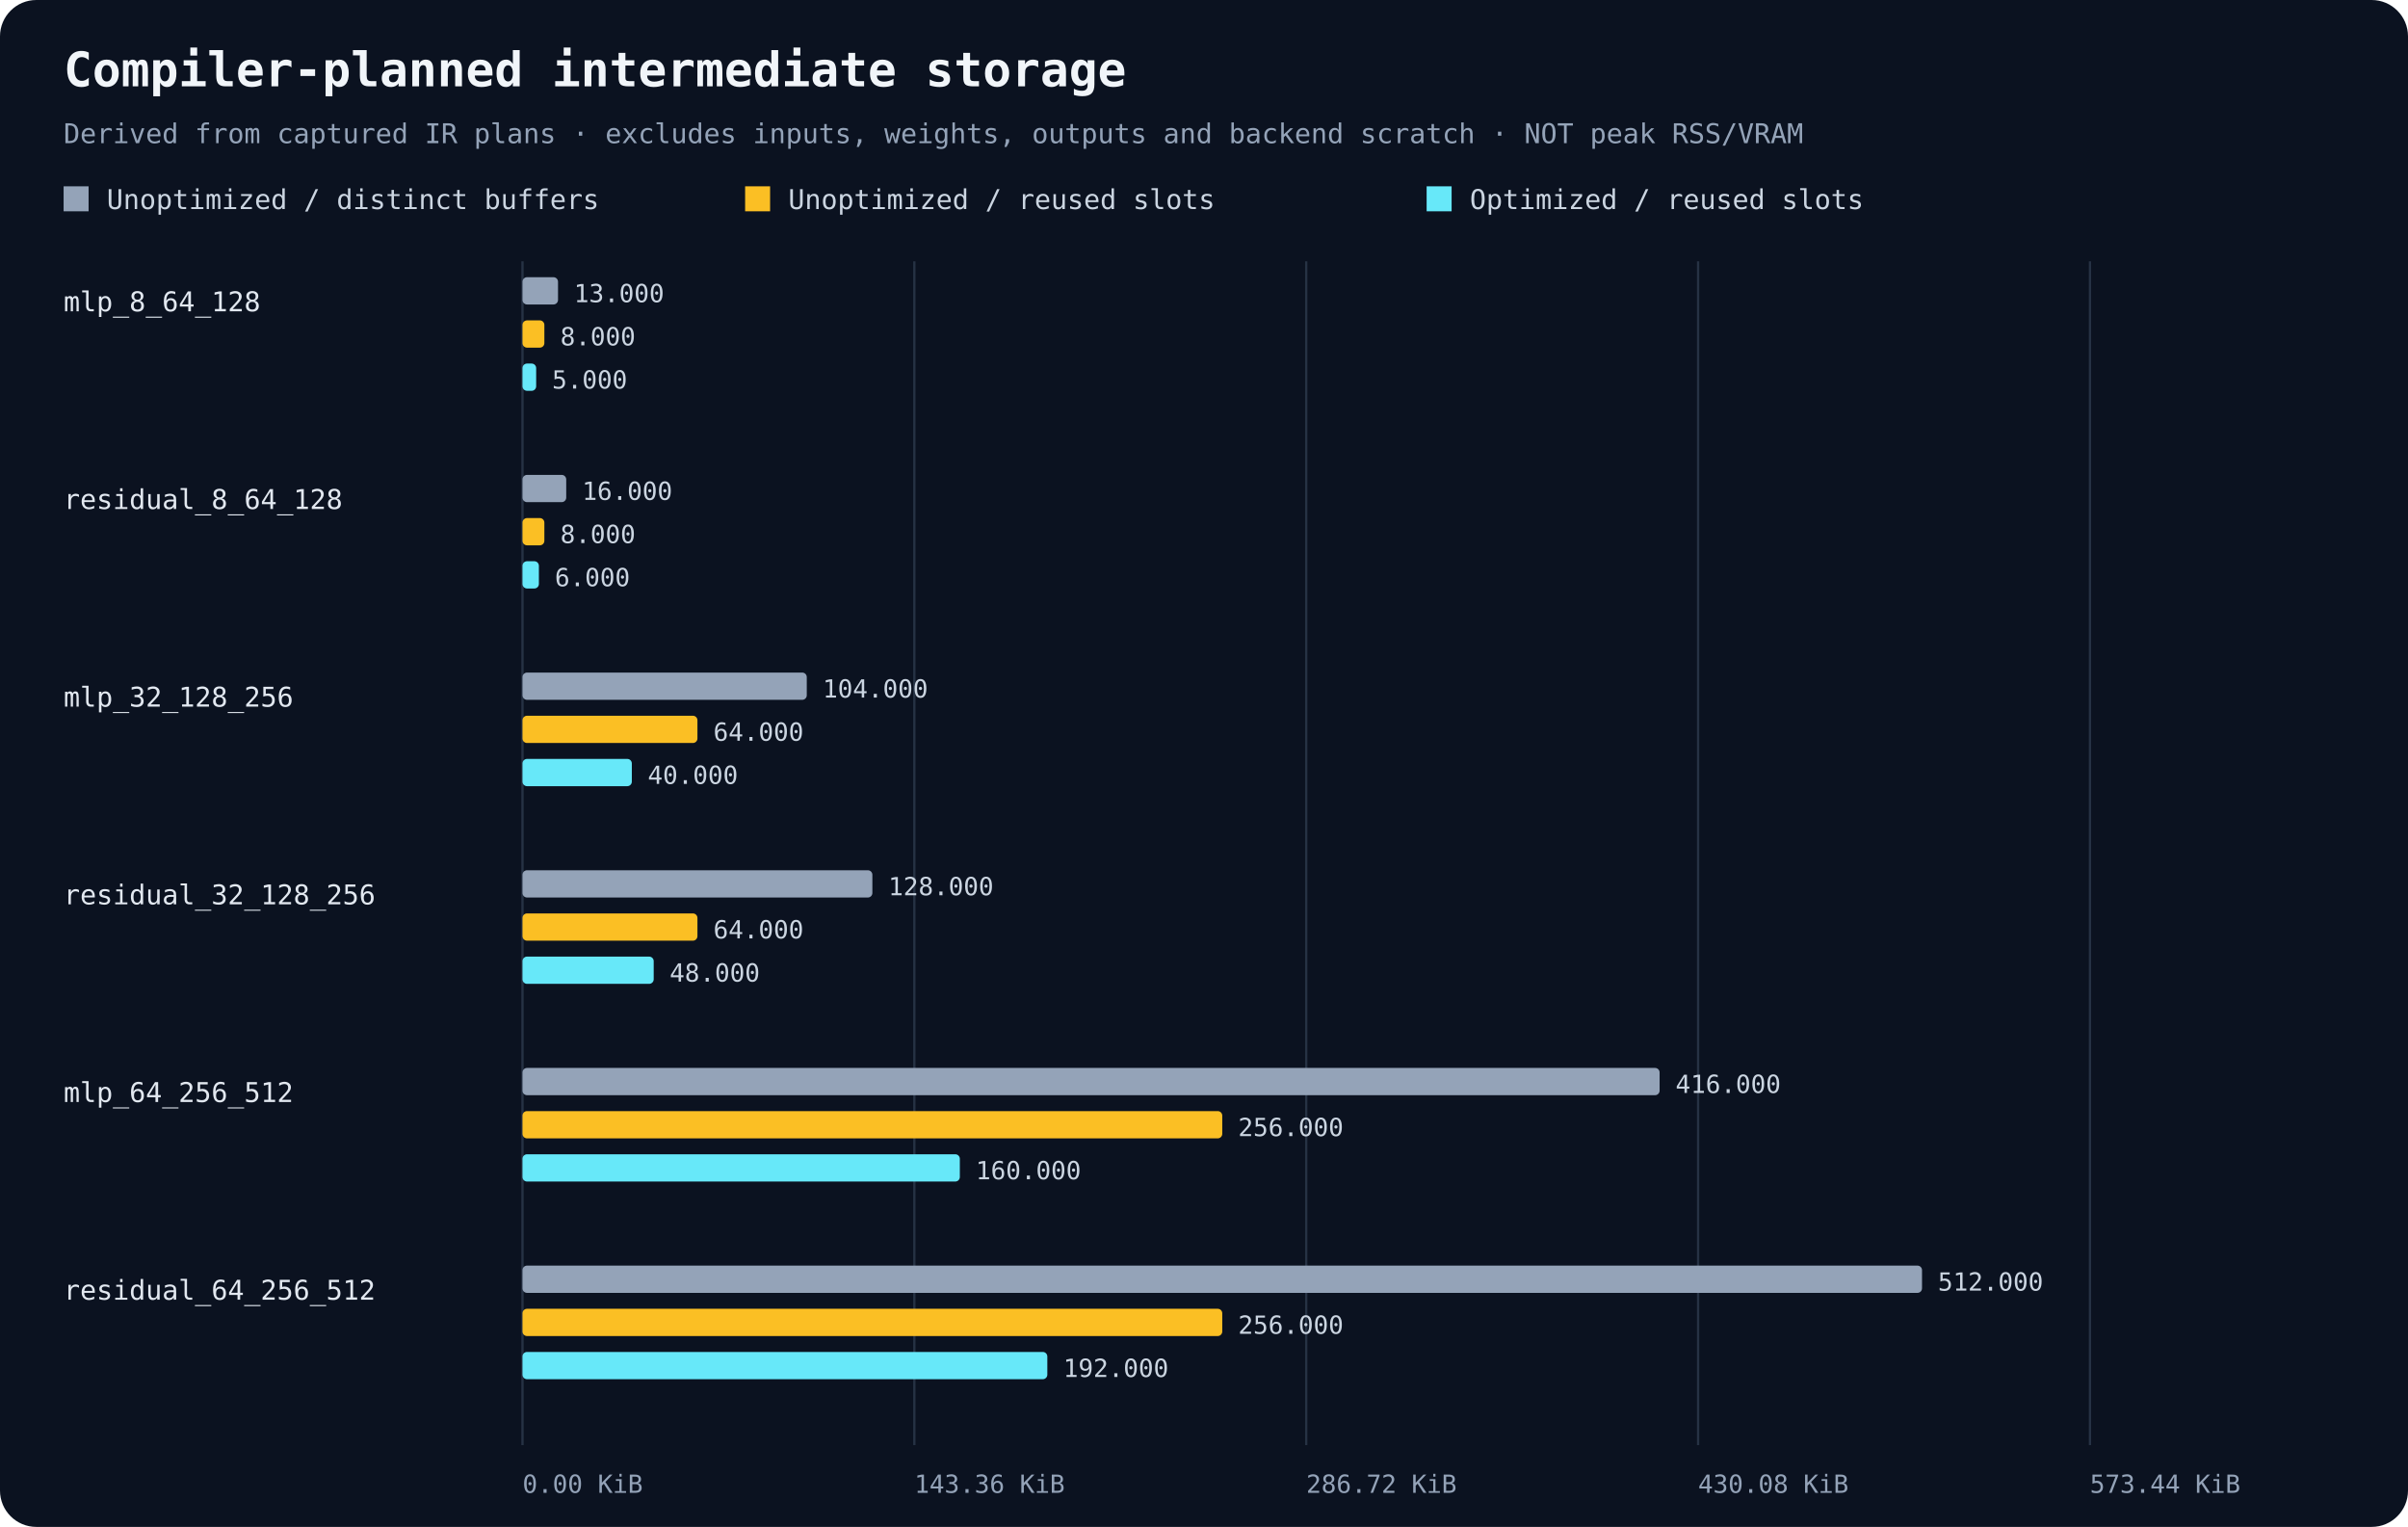
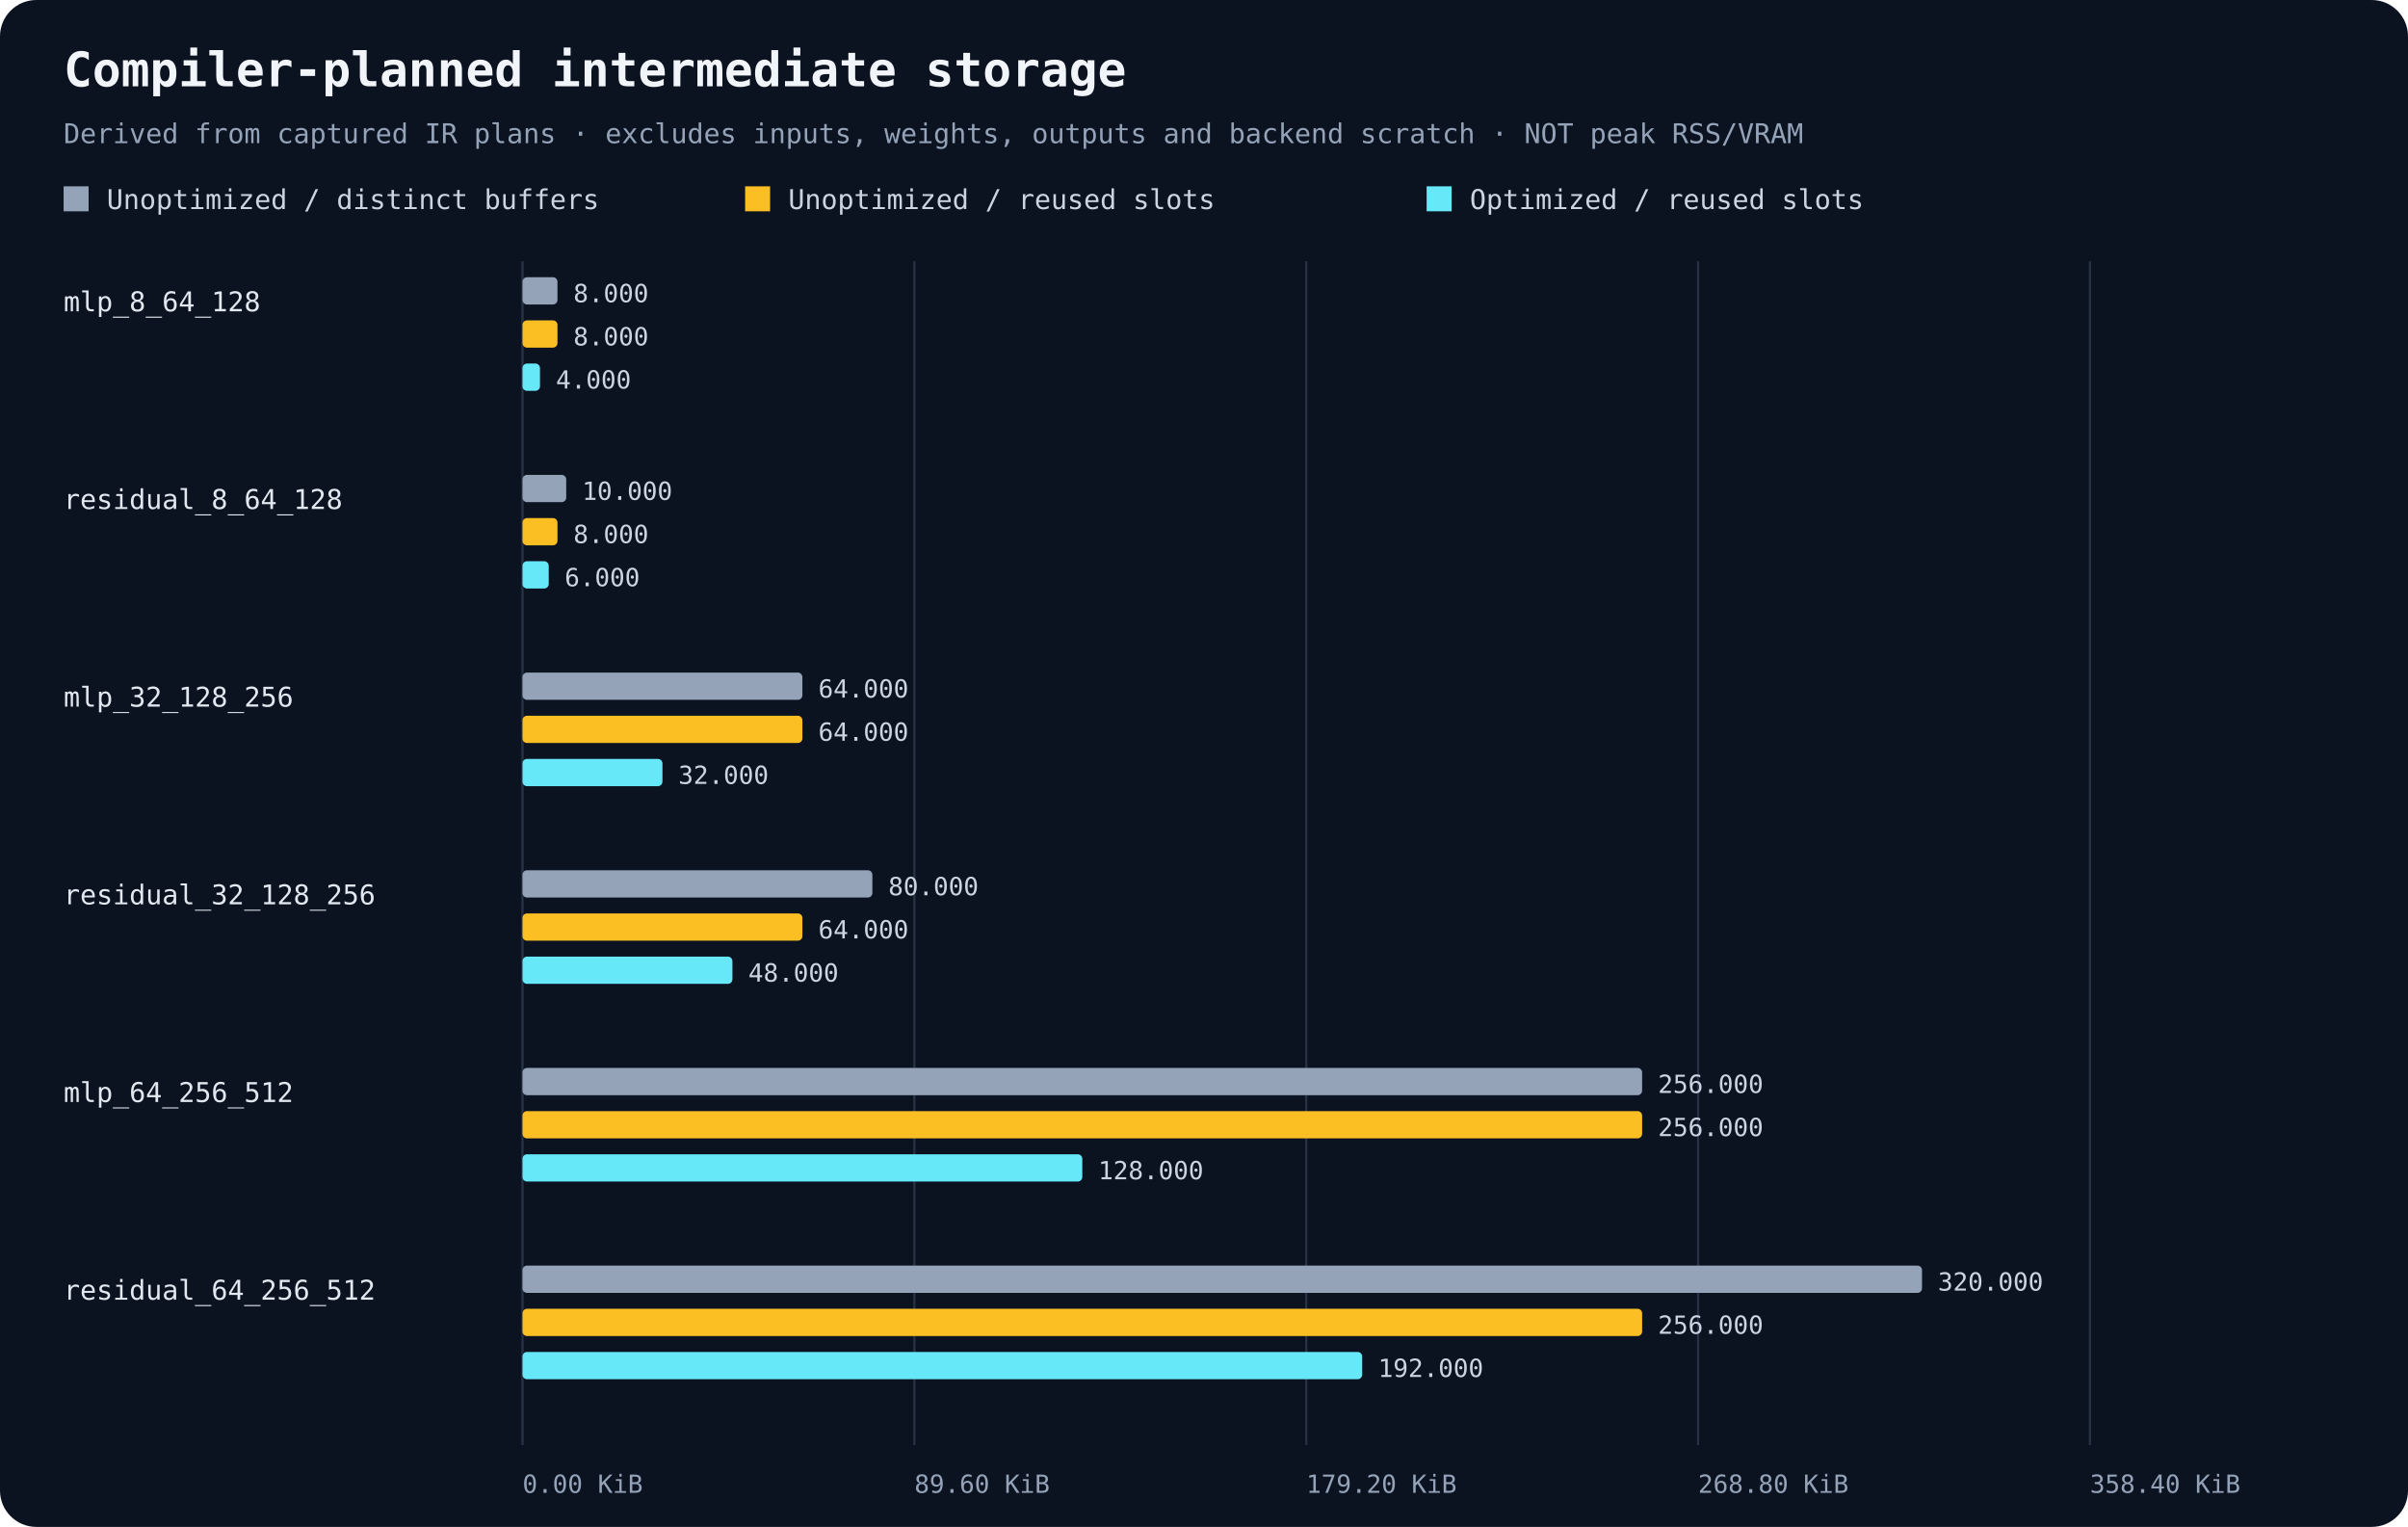
<svg xmlns="http://www.w3.org/2000/svg" width="1060" height="672" viewBox="0 0 1060 672" role="img" aria-labelledby="title desc">
  <rect width="100%" height="100%" rx="16" fill="#0b1220" />
  <g font-family="ui-monospace,SFMono-Regular,Consolas,monospace">
    <text x="28" y="38" fill="#f1f5f9" font-size="21" font-weight="700">Compiler-planned intermediate storage</text>
    <text x="28" y="63" fill="#94a3b8" font-size="12">Derived from captured IR plans · excludes inputs, weights, outputs and backend scratch · NOT peak RSS/VRAM</text>
    <rect x="28" y="82" width="11" height="11" fill="#94a3b8" />
    <text x="47" y="92" fill="#cbd5e1" font-size="12">Unoptimized / distinct buffers</text>
    <rect x="328" y="82" width="11" height="11" fill="#fbbf24" />
    <text x="347" y="92" fill="#cbd5e1" font-size="12">Unoptimized / reused slots</text>
    <rect x="628" y="82" width="11" height="11" fill="#67e8f9" />
    <text x="647" y="92" fill="#cbd5e1" font-size="12">Optimized / reused slots</text>
    <path d="M230.0 115 V636" stroke="#263244" stroke-width="1" />
    <text x="230.0" y="657" fill="#94a3b8" font-size="11">0.00 KiB</text>
    <path d="M402.5 115 V636" stroke="#263244" stroke-width="1" />
-     <text x="402.5" y="657" fill="#94a3b8" font-size="11">143.36 KiB</text>
+     <text x="402.5" y="657" fill="#94a3b8" font-size="11">89.60 KiB</text>
    <path d="M575.0 115 V636" stroke="#263244" stroke-width="1" />
-     <text x="575.0" y="657" fill="#94a3b8" font-size="11">286.72 KiB</text>
+     <text x="575.0" y="657" fill="#94a3b8" font-size="11">179.20 KiB</text>
    <path d="M747.5 115 V636" stroke="#263244" stroke-width="1" />
-     <text x="747.5" y="657" fill="#94a3b8" font-size="11">430.08 KiB</text>
+     <text x="747.5" y="657" fill="#94a3b8" font-size="11">268.80 KiB</text>
    <path d="M920.0 115 V636" stroke="#263244" stroke-width="1" />
-     <text x="920.0" y="657" fill="#94a3b8" font-size="11">573.44 KiB</text>
+     <text x="920.0" y="657" fill="#94a3b8" font-size="11">358.40 KiB</text>
    <text x="28" y="137" fill="#e2e8f0" font-size="12">mlp_8_64_128</text>
-     <rect x="230" y="122" width="15.64" height="12" rx="2" fill="#94a3b8" />
-     <text x="252.64" y="133" fill="#cbd5e1" font-size="11">13.000</text>
-     <rect x="230" y="141" width="9.63" height="12" rx="2" fill="#fbbf24" />
-     <text x="246.63" y="152" fill="#cbd5e1" font-size="11">8.000</text>
-     <rect x="230" y="160" width="6.02" height="12" rx="2" fill="#67e8f9" />
-     <text x="243.02" y="171" fill="#cbd5e1" font-size="11">5.000</text>
+     <rect x="230" y="122" width="15.40" height="12" rx="2" fill="#94a3b8" />
+     <text x="252.40" y="133" fill="#cbd5e1" font-size="11">8.000</text>
+     <rect x="230" y="141" width="15.40" height="12" rx="2" fill="#fbbf24" />
+     <text x="252.40" y="152" fill="#cbd5e1" font-size="11">8.000</text>
+     <rect x="230" y="160" width="7.70" height="12" rx="2" fill="#67e8f9" />
+     <text x="244.70" y="171" fill="#cbd5e1" font-size="11">4.000</text>
    <text x="28" y="224" fill="#e2e8f0" font-size="12">residual_8_64_128</text>
    <rect x="230" y="209" width="19.25" height="12" rx="2" fill="#94a3b8" />
-     <text x="256.25" y="220" fill="#cbd5e1" font-size="11">16.000</text>
-     <rect x="230" y="228" width="9.63" height="12" rx="2" fill="#fbbf24" />
-     <text x="246.63" y="239" fill="#cbd5e1" font-size="11">8.000</text>
-     <rect x="230" y="247" width="7.22" height="12" rx="2" fill="#67e8f9" />
-     <text x="244.22" y="258" fill="#cbd5e1" font-size="11">6.000</text>
+     <text x="256.25" y="220" fill="#cbd5e1" font-size="11">10.000</text>
+     <rect x="230" y="228" width="15.40" height="12" rx="2" fill="#fbbf24" />
+     <text x="252.40" y="239" fill="#cbd5e1" font-size="11">8.000</text>
+     <rect x="230" y="247" width="11.55" height="12" rx="2" fill="#67e8f9" />
+     <text x="248.55" y="258" fill="#cbd5e1" font-size="11">6.000</text>
    <text x="28" y="311" fill="#e2e8f0" font-size="12">mlp_32_128_256</text>
-     <rect x="230" y="296" width="125.14" height="12" rx="2" fill="#94a3b8" />
-     <text x="362.14" y="307" fill="#cbd5e1" font-size="11">104.000</text>
-     <rect x="230" y="315" width="77.01" height="12" rx="2" fill="#fbbf24" />
-     <text x="314.01" y="326" fill="#cbd5e1" font-size="11">64.000</text>
-     <rect x="230" y="334" width="48.13" height="12" rx="2" fill="#67e8f9" />
-     <text x="285.13" y="345" fill="#cbd5e1" font-size="11">40.000</text>
+     <rect x="230" y="296" width="123.21" height="12" rx="2" fill="#94a3b8" />
+     <text x="360.21" y="307" fill="#cbd5e1" font-size="11">64.000</text>
+     <rect x="230" y="315" width="123.21" height="12" rx="2" fill="#fbbf24" />
+     <text x="360.21" y="326" fill="#cbd5e1" font-size="11">64.000</text>
+     <rect x="230" y="334" width="61.61" height="12" rx="2" fill="#67e8f9" />
+     <text x="298.61" y="345" fill="#cbd5e1" font-size="11">32.000</text>
    <text x="28" y="398" fill="#e2e8f0" font-size="12">residual_32_128_256</text>
    <rect x="230" y="383" width="154.02" height="12" rx="2" fill="#94a3b8" />
-     <text x="391.02" y="394" fill="#cbd5e1" font-size="11">128.000</text>
-     <rect x="230" y="402" width="77.01" height="12" rx="2" fill="#fbbf24" />
-     <text x="314.01" y="413" fill="#cbd5e1" font-size="11">64.000</text>
-     <rect x="230" y="421" width="57.76" height="12" rx="2" fill="#67e8f9" />
-     <text x="294.76" y="432" fill="#cbd5e1" font-size="11">48.000</text>
+     <text x="391.02" y="394" fill="#cbd5e1" font-size="11">80.000</text>
+     <rect x="230" y="402" width="123.21" height="12" rx="2" fill="#fbbf24" />
+     <text x="360.21" y="413" fill="#cbd5e1" font-size="11">64.000</text>
+     <rect x="230" y="421" width="92.41" height="12" rx="2" fill="#67e8f9" />
+     <text x="329.41" y="432" fill="#cbd5e1" font-size="11">48.000</text>
    <text x="28" y="485" fill="#e2e8f0" font-size="12">mlp_64_256_512</text>
-     <rect x="230" y="470" width="500.56" height="12" rx="2" fill="#94a3b8" />
-     <text x="737.56" y="481" fill="#cbd5e1" font-size="11">416.000</text>
-     <rect x="230" y="489" width="308.04" height="12" rx="2" fill="#fbbf24" />
-     <text x="545.04" y="500" fill="#cbd5e1" font-size="11">256.000</text>
-     <rect x="230" y="508" width="192.52" height="12" rx="2" fill="#67e8f9" />
-     <text x="429.52" y="519" fill="#cbd5e1" font-size="11">160.000</text>
+     <rect x="230" y="470" width="492.86" height="12" rx="2" fill="#94a3b8" />
+     <text x="729.86" y="481" fill="#cbd5e1" font-size="11">256.000</text>
+     <rect x="230" y="489" width="492.86" height="12" rx="2" fill="#fbbf24" />
+     <text x="729.86" y="500" fill="#cbd5e1" font-size="11">256.000</text>
+     <rect x="230" y="508" width="246.43" height="12" rx="2" fill="#67e8f9" />
+     <text x="483.43" y="519" fill="#cbd5e1" font-size="11">128.000</text>
    <text x="28" y="572" fill="#e2e8f0" font-size="12">residual_64_256_512</text>
    <rect x="230" y="557" width="616.07" height="12" rx="2" fill="#94a3b8" />
-     <text x="853.07" y="568" fill="#cbd5e1" font-size="11">512.000</text>
-     <rect x="230" y="576" width="308.04" height="12" rx="2" fill="#fbbf24" />
-     <text x="545.04" y="587" fill="#cbd5e1" font-size="11">256.000</text>
-     <rect x="230" y="595" width="231.03" height="12" rx="2" fill="#67e8f9" />
-     <text x="468.03" y="606" fill="#cbd5e1" font-size="11">192.000</text>
+     <text x="853.07" y="568" fill="#cbd5e1" font-size="11">320.000</text>
+     <rect x="230" y="576" width="492.86" height="12" rx="2" fill="#fbbf24" />
+     <text x="729.86" y="587" fill="#cbd5e1" font-size="11">256.000</text>
+     <rect x="230" y="595" width="369.64" height="12" rx="2" fill="#67e8f9" />
+     <text x="606.64" y="606" fill="#cbd5e1" font-size="11">192.000</text>
  </g>
</svg>
